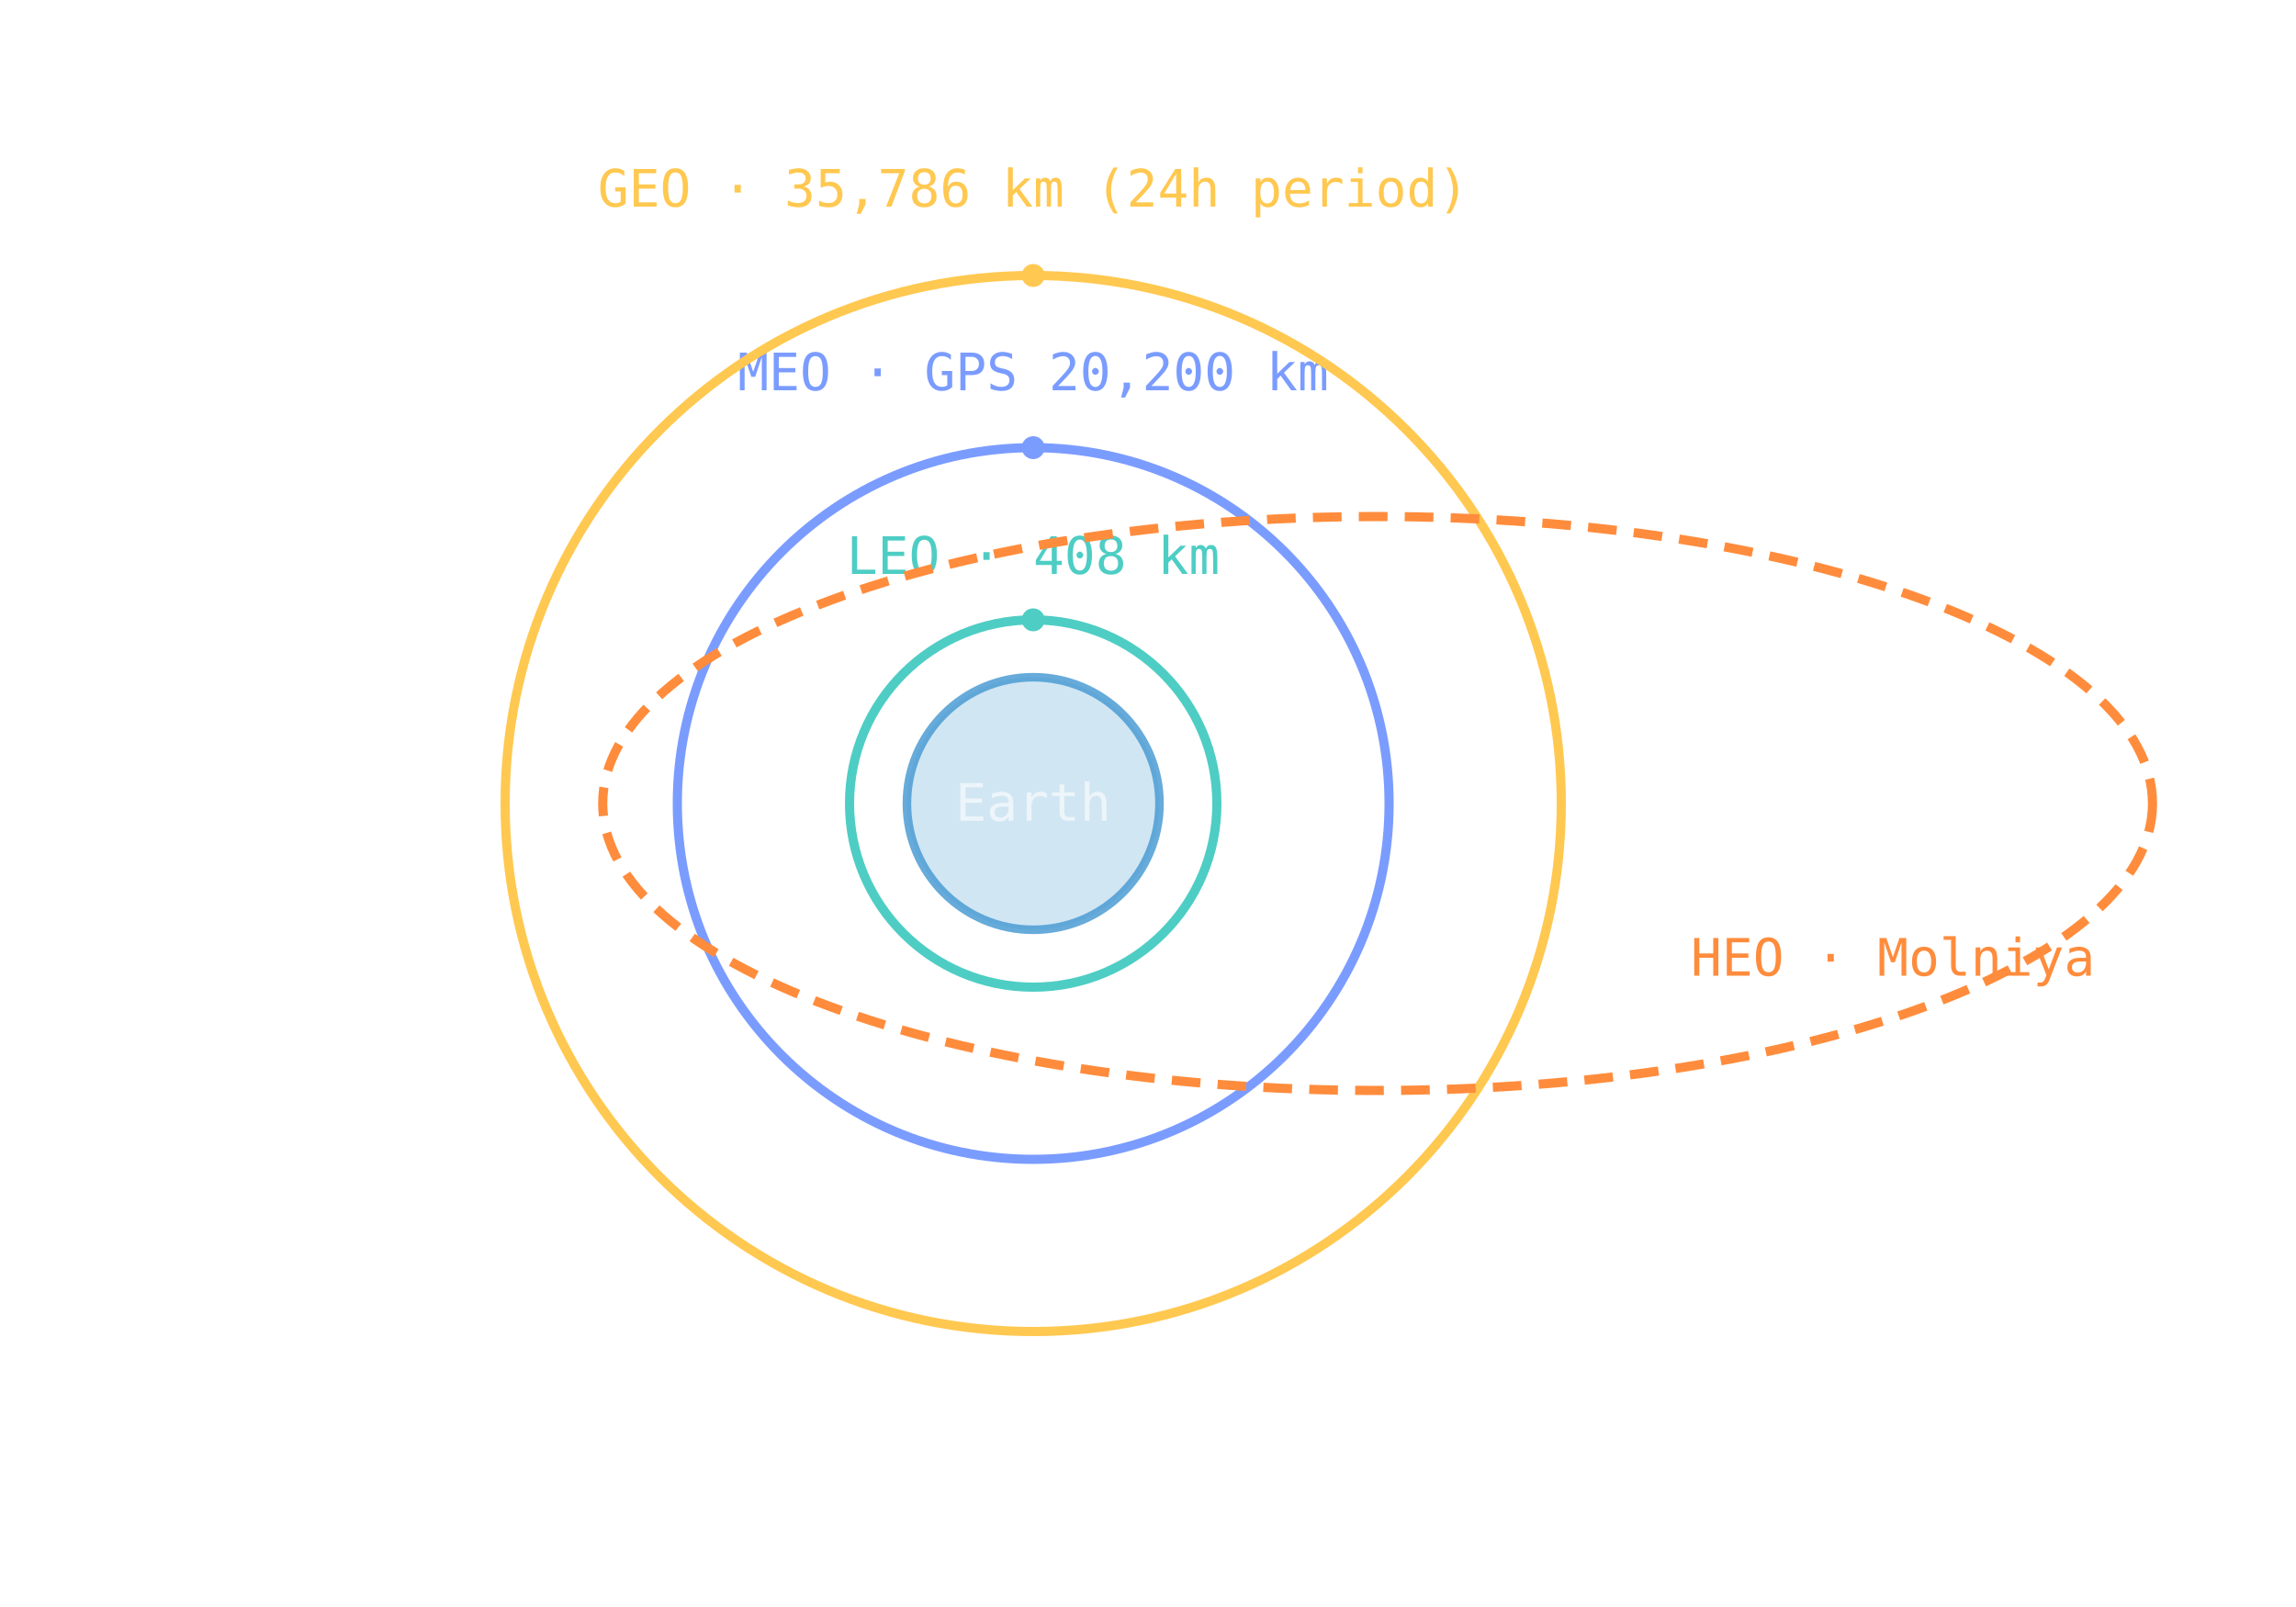
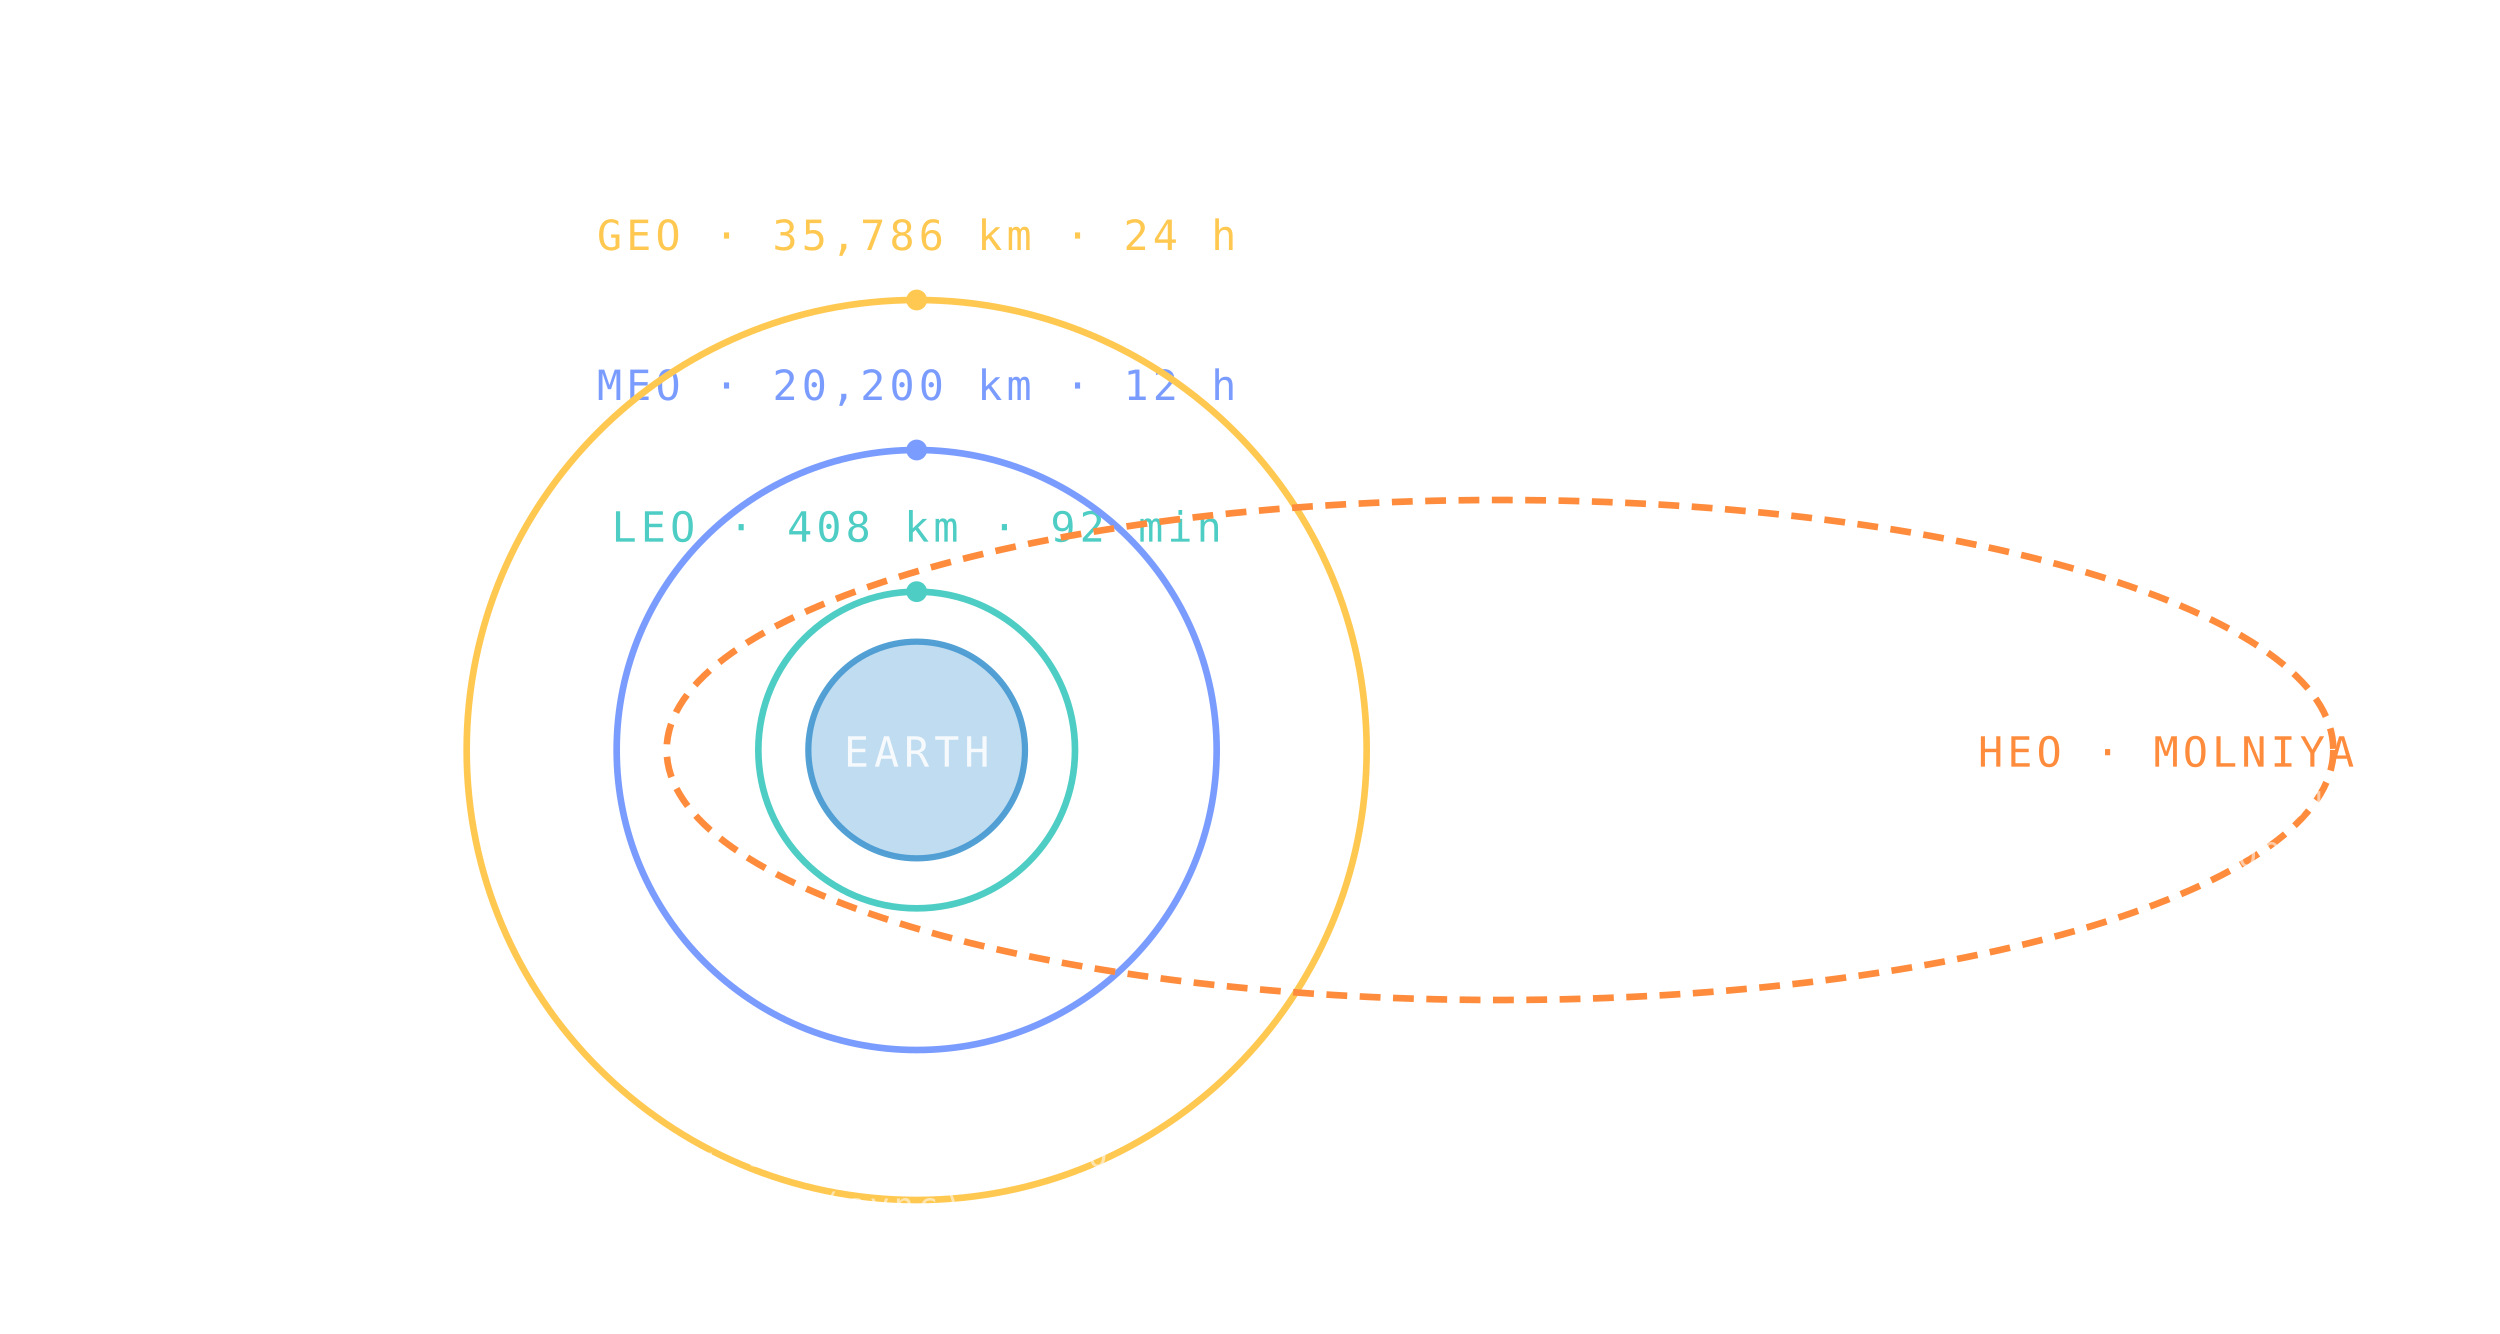
- <svg xmlns="http://www.w3.org/2000/svg" viewBox="0 0 400 280" role="img" aria-label="Earth at the centre with four concentric orbit-regime bands: LEO close in, MEO in the GPS region, GEO at the geostationary ring, HEO as a lopsided ellipse.">
+ <svg xmlns="http://www.w3.org/2000/svg" viewBox="0 0 600 320" role="img" aria-label="Earth-orbit regimes — LEO, MEO at GPS altitude, GEO at the geostationary ring, and HEO as a Molniya-style ellipse — drawn at their relative altitudes.">
  <style>
    .stroke { stroke: rgba(255,255,255,0.85); stroke-width: 1.5; fill: none; }
-     .dashed { stroke: rgba(255,255,255,0.35); stroke-width: 1; stroke-dasharray: 4 3; fill: none; }
-     .earth { fill: rgba(75,156,211,0.25); stroke: rgba(75,156,211,0.85); stroke-width: 1.5; }
+     .dashed { stroke: rgba(255,255,255,0.3); stroke-width: 1; stroke-dasharray: 4 3; fill: none; }
+     .earth { fill: rgba(75,156,211,0.35); stroke: rgba(75,156,211,0.95); stroke-width: 1.5; }
    .leo { stroke: #4ecdc4; stroke-width: 1.6; fill: none; }
    .meo { stroke: #7b9cff; stroke-width: 1.6; fill: none; }
    .geo { stroke: #ffc850; stroke-width: 1.6; fill: none; }
    .heo { stroke: #ff8c3c; stroke-width: 1.6; fill: none; stroke-dasharray: 5 3; }
-     .lbl { font-family: 'Space Mono', monospace; font-size: 10px; fill: rgba(255,255,255,0.8); }
-     .tick { font-family: 'Space Mono', monospace; font-size: 9px; fill: rgba(255,255,255,0.6); }
-     .leo-l { fill: #4ecdc4; font-family: 'Space Mono', monospace; font-size: 9px; }
-     .meo-l { fill: #7b9cff; font-family: 'Space Mono', monospace; font-size: 9px; }
-     .geo-l { fill: #ffc850; font-family: 'Space Mono', monospace; font-size: 9px; }
-     .heo-l { fill: #ff8c3c; font-family: 'Space Mono', monospace; font-size: 9px; }
+     .leo-l { fill: #4ecdc4; font-family: 'Space Mono', monospace; font-size: 10px; letter-spacing: 1px; }
+     .meo-l { fill: #7b9cff; font-family: 'Space Mono', monospace; font-size: 10px; letter-spacing: 1px; }
+     .geo-l { fill: #ffc850; font-family: 'Space Mono', monospace; font-size: 10px; letter-spacing: 1px; }
+     .heo-l { fill: #ff8c3c; font-family: 'Space Mono', monospace; font-size: 10px; letter-spacing: 1px; }
+     .label { fill: rgba(255,255,255,0.85); font-family: 'Space Mono', monospace; font-size: 10px; letter-spacing: 1.2px; }
+     .sublabel { fill: rgba(255,255,255,0.55); font-family: 'Space Mono', monospace; font-size: 8px; letter-spacing: 1px; }
+     .dim-star { fill: rgba(255,255,255,0.2); }
  </style>
-   <text class="lbl" x="20" y="22">Earth-orbit regimes</text>
-   <circle class="earth" cx="180" cy="140" r="22" />
-   <text class="tick" x="180" y="143" text-anchor="middle" fill="rgba(255,255,255,0.85)">Earth</text>
-   <circle class="leo" cx="180" cy="140" r="32" />
-   <text class="leo-l" x="180" y="100" text-anchor="middle">LEO · 408 km</text>
-   <circle class="meo" cx="180" cy="140" r="62" />
-   <text class="meo-l" x="180" y="68" text-anchor="middle">MEO · GPS 20,200 km</text>
-   <circle class="geo" cx="180" cy="140" r="92" />
-   <text class="geo-l" x="180" y="36" text-anchor="middle">GEO · 35,786 km (24h period)</text>
-   <ellipse class="heo" cx="240" cy="140" rx="135" ry="50" />
-   <text class="heo-l" x="365" y="170" text-anchor="end">HEO · Molniya</text>
-   <circle cx="180" cy="108" r="2" fill="#4ecdc4" />
-   <circle cx="180" cy="78" r="2" fill="#7b9cff" />
-   <circle cx="180" cy="48" r="2" fill="#ffc850" />
-   <text class="lbl" x="20" y="262">altitude → period → coverage; each regime is a different compromise</text>
+   <circle class="dim-star" cx="50" cy="40" r="0.6" />
+   <circle class="dim-star" cx="540" cy="60" r="0.5" />
+   <circle class="dim-star" cx="80" cy="290" r="0.5" />
+   <circle class="dim-star" cx="560" cy="290" r="0.6" />
+   <text class="label" x="40" y="28">EARTH-ORBIT REGIMES — ALTITUDE → PERIOD → COVERAGE</text>
+   <circle class="earth" cx="220" cy="180" r="26" />
+   <text class="label" x="220" y="184" text-anchor="middle" fill="rgba(255,255,255,0.9)">EARTH</text>
+   <circle class="leo" cx="220" cy="180" r="38" />
+   <circle fill="#4ecdc4" cx="220" cy="142" r="2.5" />
+   <text class="leo-l" x="220" y="130" text-anchor="middle">LEO · 408 km · 92 min</text>
+   <text class="sublabel" x="220" y="240" text-anchor="middle">ISS · Starlink · Hubble</text>
+   <circle class="meo" cx="220" cy="180" r="72" />
+   <circle fill="#7b9cff" cx="220" cy="108" r="2.5" />
+   <text class="meo-l" x="220" y="96" text-anchor="middle">MEO · 20,200 km · 12 h</text>
+   <text class="sublabel" x="220" y="84" text-anchor="middle">GPS · Galileo · GLONASS</text>
+   <circle class="geo" cx="220" cy="180" r="108" />
+   <circle fill="#ffc850" cx="220" cy="72" r="2.5" />
+   <text class="geo-l" x="220" y="60" text-anchor="middle">GEO · 35,786 km · 24 h</text>
+   <text class="sublabel" x="220" y="48" text-anchor="middle">geostationary · weather · comms</text>
+   <ellipse class="heo" cx="360" cy="180" rx="200" ry="60" />
+   <text class="heo-l" x="565" y="184" text-anchor="end">HEO · MOLNIYA</text>
+   <text class="sublabel" x="565" y="196" text-anchor="end">e ≈ 0.7 · 12 h, hangs over the pole</text>
+   <text class="sublabel" x="565" y="208" text-anchor="end">apogee ≈ 39,800 km</text>
+   <text class="sublabel" x="40" y="280">ALT  ·    400 km    ·    20,200    ·    35,786    ·    39,800</text>
+   <text class="sublabel" x="40" y="292">PER  ·    92 min   ·    12 h         ·    24 h (sync)·   12 h (e=0.7)</text>
+   <text class="sublabel" x="540" y="316" text-anchor="end">each regime is a different compromise of period, coverage, and Δv-to-reach</text>
</svg>
